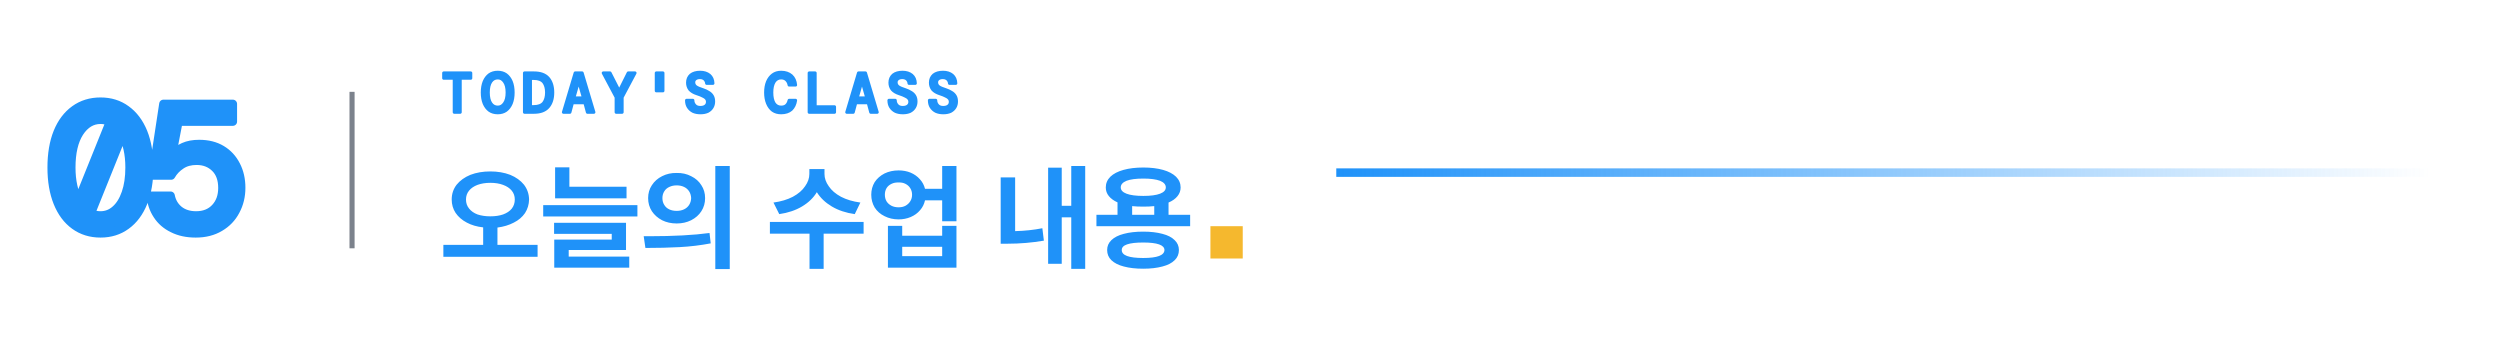
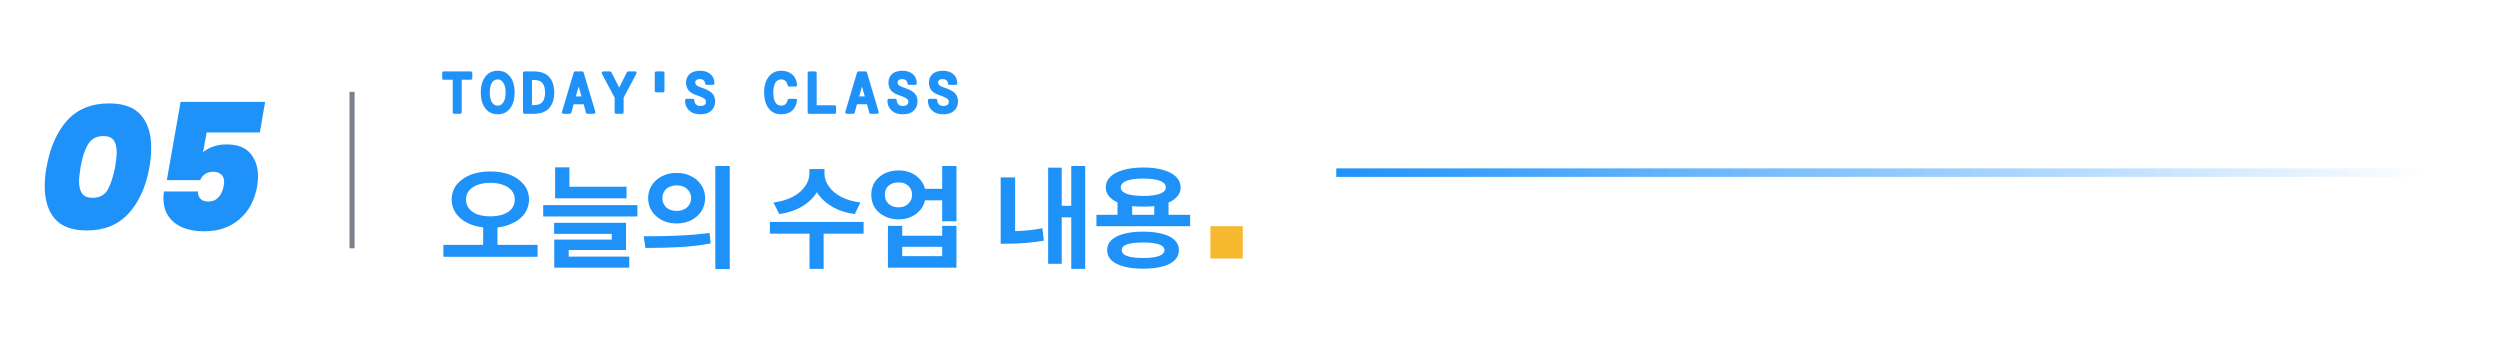
<svg xmlns="http://www.w3.org/2000/svg" width="1470" height="202" viewBox="0 0 1470 202">
  <defs>
    <linearGradient id="gl" x1="0" x2="1" y1="0" y2="0">
      <stop offset="0" stop-color="#1F92F9" />
      <stop offset="1" stop-color="#1F92F9" stop-opacity="0" />
    </linearGradient>
  </defs>
-   <path d="M59.1 137.2Q50.4 137.2 43.9 132.5Q37.4 127.8 33.9 119.1Q30.4 110.4 30.4 98.5Q30.4 86.5 33.9 77.8Q37.4 69.2 43.9 64.5Q50.4 59.8 59.1 59.8Q67.8 59.8 74.2 64.5Q80.7 69.2 84.2 77.8Q87.7 86.5 87.7 98.5Q87.7 110.4 84.2 119.1Q80.7 127.8 74.2 132.5Q67.8 137.2 59.1 137.2ZM41.9 98.5Q41.9 104.5 43.0 109.4Q44.1 114.3 46.0 118.0L64.7 71.6Q62.0 70.4 59.1 70.4Q51.6 70.4 46.7 77.9Q41.9 85.4 41.9 98.5ZM59.1 126.7Q64.1 126.7 67.9 123.3Q71.8 119.9 74.0 113.5Q76.2 107.2 76.2 98.5Q76.2 92.5 75.1 87.6Q74.0 82.7 72.1 79.1L53.4 125.5Q56.1 126.7 59.1 126.7ZM115.1 137.2Q107.3 137.2 101.6 134.3Q95.8 131.5 92.5 126.4Q89.2 121.4 88.7 115.1H100.3Q101.3 120.3 105.2 123.5Q109.2 126.7 115.3 126.7Q122.4 126.7 126.6 122.2Q130.8 117.7 130.8 110.5Q130.8 102.9 126.5 98.7Q122.2 94.5 115.6 94.5Q110.2 94.5 106.5 97.0Q102.7 99.5 100.6 103.2H89.7L96.1 61.1H136.9V71.5H104.9L101.2 90.7H102.0Q104.2 88.1 108.0 86.4Q111.8 84.7 117.1 84.7Q124.8 84.7 130.3 88.0Q135.8 91.3 138.8 97.2Q141.8 103.0 141.8 110.4Q141.8 117.9 138.5 124.0Q135.3 130.1 129.3 133.6Q123.3 137.2 115.1 137.2Z" fill="#1F92F9" stroke="#1F92F9" stroke-width="5" stroke-linejoin="round" />
+   <path d="M64.2 60.8Q77.0 60.8 82.9 67.7Q88.9 74.6 88.9 86.8Q88.9 92.5 87.9 98.1Q84.9 115.3 75.7 125.4Q66.6 135.5 51.1 135.5Q38.3 135.5 32.3 128.7Q26.3 121.8 26.3 109.5Q26.3 103.9 27.4 98.1Q30.5 80.9 39.5 70.8Q48.6 60.8 64.2 60.8ZM68.6 89.5Q68.6 85.0 66.9 82.5Q65.1 80.0 60.8 80.0Q54.7 80.0 51.8 84.8Q48.9 89.6 47.4 98.1Q46.5 103.7 46.5 106.8Q46.5 111.3 48.3 113.8Q50.0 116.3 54.4 116.3Q60.5 116.3 63.3 111.6Q66.0 106.8 67.7 98.1Q68.6 92.5 68.6 89.5ZM152.8 77.9H121.5L119.4 89.5Q121.9 87.4 125.5 86.1Q129.2 84.9 133.2 84.9Q142.6 84.9 147.1 90.1Q151.7 95.4 151.7 103.7Q151.7 106.3 151.2 109.6Q149.0 121.9 140.8 128.9Q132.6 136.0 120.2 136.0Q108.7 136.0 102.4 130.8Q96.1 125.6 96.1 116.7Q96.1 114.7 96.4 112.6H116.4Q116.2 114.9 117.7 116.7Q119.2 118.5 122.5 118.5Q126.2 118.5 128.5 116.0Q130.8 113.5 131.5 109.3Q131.8 107.7 131.8 107.0Q131.8 104.1 130.1 102.6Q128.4 101.0 125.3 101.0Q122.5 101.0 120.5 102.4Q118.5 103.8 117.8 105.9H98.1L106.2 59.9H155.9Z" fill="#1F92F9" />
  <path d="M207 54V146" stroke="#7C828C" stroke-width="3" />
  <path d="M267.1 66.0V46.0H260.9V42.9H276.8V46.0H270.6V66.0ZM292.7 66.3Q289.8 66.3 287.8 64.9Q285.8 63.4 284.7 60.8Q283.6 58.1 283.6 54.4Q283.6 50.7 284.7 48.0Q285.8 45.4 287.8 43.9Q289.8 42.5 292.7 42.5Q295.5 42.5 297.5 43.9Q299.5 45.4 300.6 48.0Q301.7 50.7 301.7 54.4Q301.7 58.1 300.6 60.8Q299.5 63.4 297.5 64.9Q295.5 66.3 292.7 66.3ZM292.7 63.0Q295.1 63.0 296.6 60.8Q298.2 58.6 298.2 54.4Q298.2 50.2 296.6 48.0Q295.1 45.8 292.7 45.8Q290.1 45.8 288.6 48.0Q287.1 50.2 287.1 54.4Q287.1 58.6 288.6 60.8Q290.1 63.0 292.7 63.0ZM308.4 66.0V42.9H314.0Q319.6 42.9 322.3 45.9Q325.0 49.0 325.0 54.4Q325.0 59.8 322.3 62.9Q319.6 66.0 314.0 66.0ZM311.9 62.7H313.8Q317.9 62.7 319.7 60.5Q321.4 58.2 321.4 54.4Q321.4 50.6 319.7 48.3Q317.9 46.1 313.8 46.1H311.9ZM331.3 66.0 338.2 42.9H342.3L349.2 66.0H345.4L343.9 60.4H336.6L335.1 66.0ZM340.2 47.8 337.4 57.6H343.1L340.3 47.8ZM362.3 66.0V57.2L354.7 42.9H358.7L364.1 53.5L369.4 42.9H373.4L365.8 57.2V66.0ZM385.9 53.4V42.9H389.8V53.4ZM411.9 66.3Q409.4 66.3 407.6 65.5Q405.8 64.6 404.7 62.9Q403.7 61.3 403.7 59.0H407.4Q407.4 60.7 408.6 62.0Q409.7 63.2 411.8 63.2Q413.8 63.2 414.9 62.3Q416.0 61.4 416.0 59.9Q416.0 58.7 415.3 57.9Q414.7 57.1 413.3 56.5Q412.0 55.8 409.8 55.1Q407.0 54.2 405.6 52.6Q404.3 50.9 404.3 48.6Q404.3 45.8 406.2 44.1Q408.2 42.5 411.7 42.5Q415.0 42.5 417.1 44.2Q419.1 45.9 419.2 49.0H415.5Q415.5 48.2 415.0 47.4Q414.6 46.6 413.7 46.1Q412.8 45.6 411.6 45.6Q410.0 45.6 409.0 46.3Q407.9 47.1 407.9 48.4Q407.9 50.0 409.2 51.0Q410.5 51.9 413.4 52.8Q415.2 53.4 416.6 54.3Q418.0 55.1 418.8 56.4Q419.6 57.7 419.6 59.7Q419.6 61.6 418.7 63.1Q417.8 64.6 416.1 65.5Q414.3 66.3 411.9 66.3ZM459.3 66.3Q456.4 66.3 454.4 64.9Q452.4 63.4 451.3 60.7Q450.2 58.0 450.2 54.4Q450.2 50.8 451.3 48.1Q452.4 45.5 454.4 44.0Q456.4 42.5 459.3 42.5Q463.0 42.5 465.3 44.5Q467.5 46.5 467.8 50.0H464.0Q463.7 48.2 462.5 47.0Q461.3 45.8 459.3 45.8Q456.7 45.8 455.2 48.1Q453.8 50.4 453.8 54.4Q453.8 58.5 455.2 60.8Q456.7 63.0 459.3 63.0Q461.4 63.0 462.5 61.9Q463.6 60.8 464.0 59.0H467.8Q467.3 62.4 465.2 64.4Q463.0 66.3 459.3 66.3ZM475.8 66.0V42.9H479.3V62.8H490.7V66.0ZM497.9 66.0 504.8 42.9H508.9L515.8 66.0H512.0L510.5 60.4H503.2L501.7 66.0ZM506.8 47.8 504.0 57.6H509.7L506.9 47.8ZM530.9 66.3Q528.4 66.3 526.6 65.5Q524.8 64.6 523.7 62.9Q522.7 61.3 522.7 59.0H526.4Q526.4 60.7 527.6 62.0Q528.7 63.2 530.8 63.2Q532.8 63.2 533.9 62.3Q535.0 61.4 535.0 59.9Q535.0 58.7 534.3 57.9Q533.7 57.1 532.3 56.5Q531.0 55.8 528.8 55.1Q526.0 54.2 524.6 52.6Q523.3 50.9 523.3 48.6Q523.3 45.8 525.2 44.1Q527.2 42.5 530.7 42.5Q534.0 42.5 536.1 44.2Q538.1 45.9 538.2 49.0H534.5Q534.5 48.2 534.0 47.4Q533.6 46.6 532.7 46.1Q531.8 45.6 530.6 45.6Q529.0 45.6 528.0 46.3Q526.9 47.1 526.9 48.4Q526.9 50.0 528.2 51.0Q529.5 51.9 532.4 52.8Q534.2 53.4 535.6 54.3Q537.0 55.1 537.8 56.4Q538.6 57.7 538.6 59.7Q538.6 61.6 537.7 63.1Q536.8 64.6 535.1 65.5Q533.3 66.3 530.9 66.3ZM554.7 66.3Q552.2 66.3 550.4 65.5Q548.6 64.6 547.5 62.9Q546.5 61.3 546.5 59.0H550.2Q550.2 60.7 551.4 62.0Q552.5 63.2 554.6 63.2Q556.6 63.2 557.7 62.3Q558.8 61.4 558.8 59.9Q558.8 58.7 558.1 57.9Q557.5 57.1 556.1 56.5Q554.8 55.8 552.6 55.1Q549.8 54.2 548.4 52.6Q547.1 50.9 547.1 48.6Q547.1 45.8 549.0 44.1Q551.0 42.5 554.5 42.5Q557.8 42.5 559.9 44.2Q561.9 45.9 562.0 49.0H558.3Q558.3 48.2 557.8 47.4Q557.4 46.6 556.5 46.1Q555.6 45.6 554.4 45.6Q552.8 45.6 551.8 46.3Q550.7 47.1 550.7 48.4Q550.7 50.0 552.0 51.0Q553.3 51.9 556.2 52.8Q558.0 53.4 559.4 54.3Q560.8 55.1 561.6 56.4Q562.4 57.7 562.4 59.7Q562.4 61.6 561.5 63.1Q560.6 64.6 558.9 65.5Q557.1 66.3 554.7 66.3Z" fill="#1F92F9" stroke="#1F92F9" stroke-width="1.8" stroke-linejoin="round" />
  <path d="M311.1 117.3Q311.0 121.7 308.7 125.3Q306.3 128.8 302.1 130.9Q297.9 133.1 292.5 133.8V144.0H316.1V151.0H260.7V144.0H284.1V133.7Q278.6 133.1 274.5 130.9Q270.3 128.7 267.9 125.2Q265.6 121.7 265.6 117.3Q265.6 112.4 268.5 108.6Q271.5 104.9 276.6 102.8Q281.8 100.8 288.3 100.8Q294.8 100.8 300.0 102.8Q305.1 104.9 308.1 108.6Q311.0 112.4 311.1 117.3ZM274.0 117.3Q274.0 120.4 275.8 122.6Q277.6 124.9 280.8 126.1Q284.1 127.2 288.3 127.2Q292.6 127.2 295.8 126.1Q299.1 124.9 300.9 122.7Q302.7 120.4 302.7 117.3Q302.7 114.3 300.9 112.1Q299.1 109.9 295.8 108.7Q292.6 107.5 288.3 107.5Q284.1 107.5 280.8 108.7Q277.6 109.9 275.8 112.1Q274.0 114.3 274.0 117.3ZM368.4 116.6H326.4V98.4H334.8V109.8H368.4ZM374.8 127.3H319.4V120.6H374.8ZM368.1 147.0H334.4V150.9H370.0V157.4H325.9V140.9H359.7V137.5H325.8V131.0H368.1ZM414.6 116.5Q414.6 120.8 412.4 124.2Q410.3 127.5 406.4 129.5Q402.6 131.4 397.9 131.4Q393.1 131.4 389.3 129.5Q385.5 127.5 383.3 124.2Q381.1 120.8 381.1 116.5Q381.1 112.2 383.3 108.9Q385.5 105.5 389.3 103.6Q393.2 101.6 397.9 101.7Q402.6 101.6 406.4 103.6Q410.3 105.5 412.4 108.9Q414.6 112.2 414.6 116.5ZM389.5 116.5Q389.5 118.8 390.6 120.5Q391.6 122.2 393.5 123.1Q395.4 124.0 397.9 124.0Q400.3 124.0 402.2 123.1Q404.1 122.2 405.2 120.5Q406.3 118.8 406.4 116.5Q406.3 114.2 405.2 112.5Q404.1 110.8 402.2 109.9Q400.3 109.0 397.9 109.0Q395.5 109.0 393.6 109.9Q391.6 110.8 390.6 112.5Q389.5 114.2 389.5 116.5ZM429.1 158.2H420.6V97.6H429.1ZM381.9 138.9Q403.2 138.9 417.2 137.0L417.9 143.1Q409.0 144.8 399.7 145.3Q390.4 145.8 379.5 145.8L378.5 138.9ZM505.9 119.1 502.6 125.9Q494.8 124.8 489.1 121.4Q483.4 118.0 480.3 113.0Q477.3 118.0 471.6 121.4Q465.9 124.8 458.2 125.9L454.8 119.1Q461.4 118.2 466.2 115.7Q471.0 113.1 473.4 109.5Q475.9 106.0 475.9 102.3V99.4H484.8V102.3Q484.8 106.0 487.3 109.5Q489.7 113.1 494.5 115.7Q499.3 118.2 505.9 119.1ZM507.8 137.4H484.3V158.1H476.0V137.4H452.7V130.5H507.8ZM543.9 111.0H554.0V97.6H562.4V130.1H554.0V117.8H543.9Q543.2 121.1 541.0 123.6Q538.8 126.2 535.5 127.6Q532.2 129.0 528.4 129.0Q523.8 129.0 520.1 127.1Q516.4 125.3 514.3 122.0Q512.3 118.6 512.3 114.5Q512.3 110.4 514.3 107.1Q516.4 103.9 520.1 102.0Q523.8 100.2 528.4 100.2Q532.2 100.2 535.4 101.5Q538.7 102.9 540.9 105.4Q543.1 107.8 543.9 111.0ZM520.3 114.5Q520.3 116.7 521.3 118.4Q522.3 120.0 524.2 121.0Q526.0 121.9 528.4 121.9Q530.7 121.9 532.4 121.0Q534.2 120.0 535.2 118.4Q536.3 116.7 536.3 114.5Q536.3 112.3 535.2 110.6Q534.2 109.0 532.4 108.1Q530.7 107.2 528.4 107.3Q526.0 107.2 524.2 108.1Q522.3 109.0 521.3 110.6Q520.3 112.3 520.3 114.5ZM530.5 138.6H554.0V132.8H562.4V157.4H522.1V132.8H530.5ZM554.0 150.6V145.1H530.5V150.6ZM638.1 158.1H629.9V127.8H624.3V155.1H616.3V98.6H624.3V121.0H629.9V97.6H638.1ZM596.9 135.9Q605.3 135.7 612.9 134.2L613.8 141.5Q603.3 143.3 592.5 143.3H588.4V104.3H596.9ZM699.8 133.0H644.7V126.3H657.1V119.0Q653.8 117.5 652.0 115.3Q650.2 113.1 650.2 110.2Q650.2 106.6 652.9 103.9Q655.6 101.3 660.6 99.9Q665.6 98.5 672.3 98.5Q678.9 98.5 683.9 99.9Q688.8 101.3 691.5 103.9Q694.2 106.6 694.2 110.2Q694.2 113.1 692.4 115.3Q690.6 117.6 687.1 119.1V126.3H699.8ZM693.2 147.0Q693.2 150.6 690.7 153.0Q688.2 155.5 683.5 156.7Q678.7 158.0 672.2 158.0Q665.6 158.0 660.8 156.7Q656.1 155.5 653.5 153.0Q651.0 150.6 651.0 147.0Q651.0 143.6 653.5 141.2Q656.1 138.7 660.8 137.5Q665.6 136.2 672.2 136.2Q678.7 136.2 683.5 137.5Q688.2 138.7 690.7 141.2Q693.2 143.6 693.2 147.0ZM659.6 147.0Q659.5 151.7 672.2 151.7Q684.6 151.7 684.7 147.0Q684.6 142.6 672.2 142.6Q659.5 142.6 659.6 147.0ZM659.0 110.2Q659.0 112.6 662.4 113.9Q665.8 115.2 672.3 115.2Q678.7 115.2 682.1 113.9Q685.5 112.6 685.5 110.2Q685.5 107.7 682.1 106.3Q678.6 105.0 672.3 105.0Q665.8 105.0 662.4 106.3Q659.0 107.7 659.0 110.2ZM678.7 126.3V121.2Q675.8 121.5 672.3 121.5Q668.5 121.5 665.7 121.2V126.3Z" fill="#1F92F9" />
  <rect x="711.73" y="133" width="19" height="19" fill="#F5B82E" />
  <rect x="785.73" y="99.0" width="644.27" height="5" fill="url(#gl)" />
</svg>
